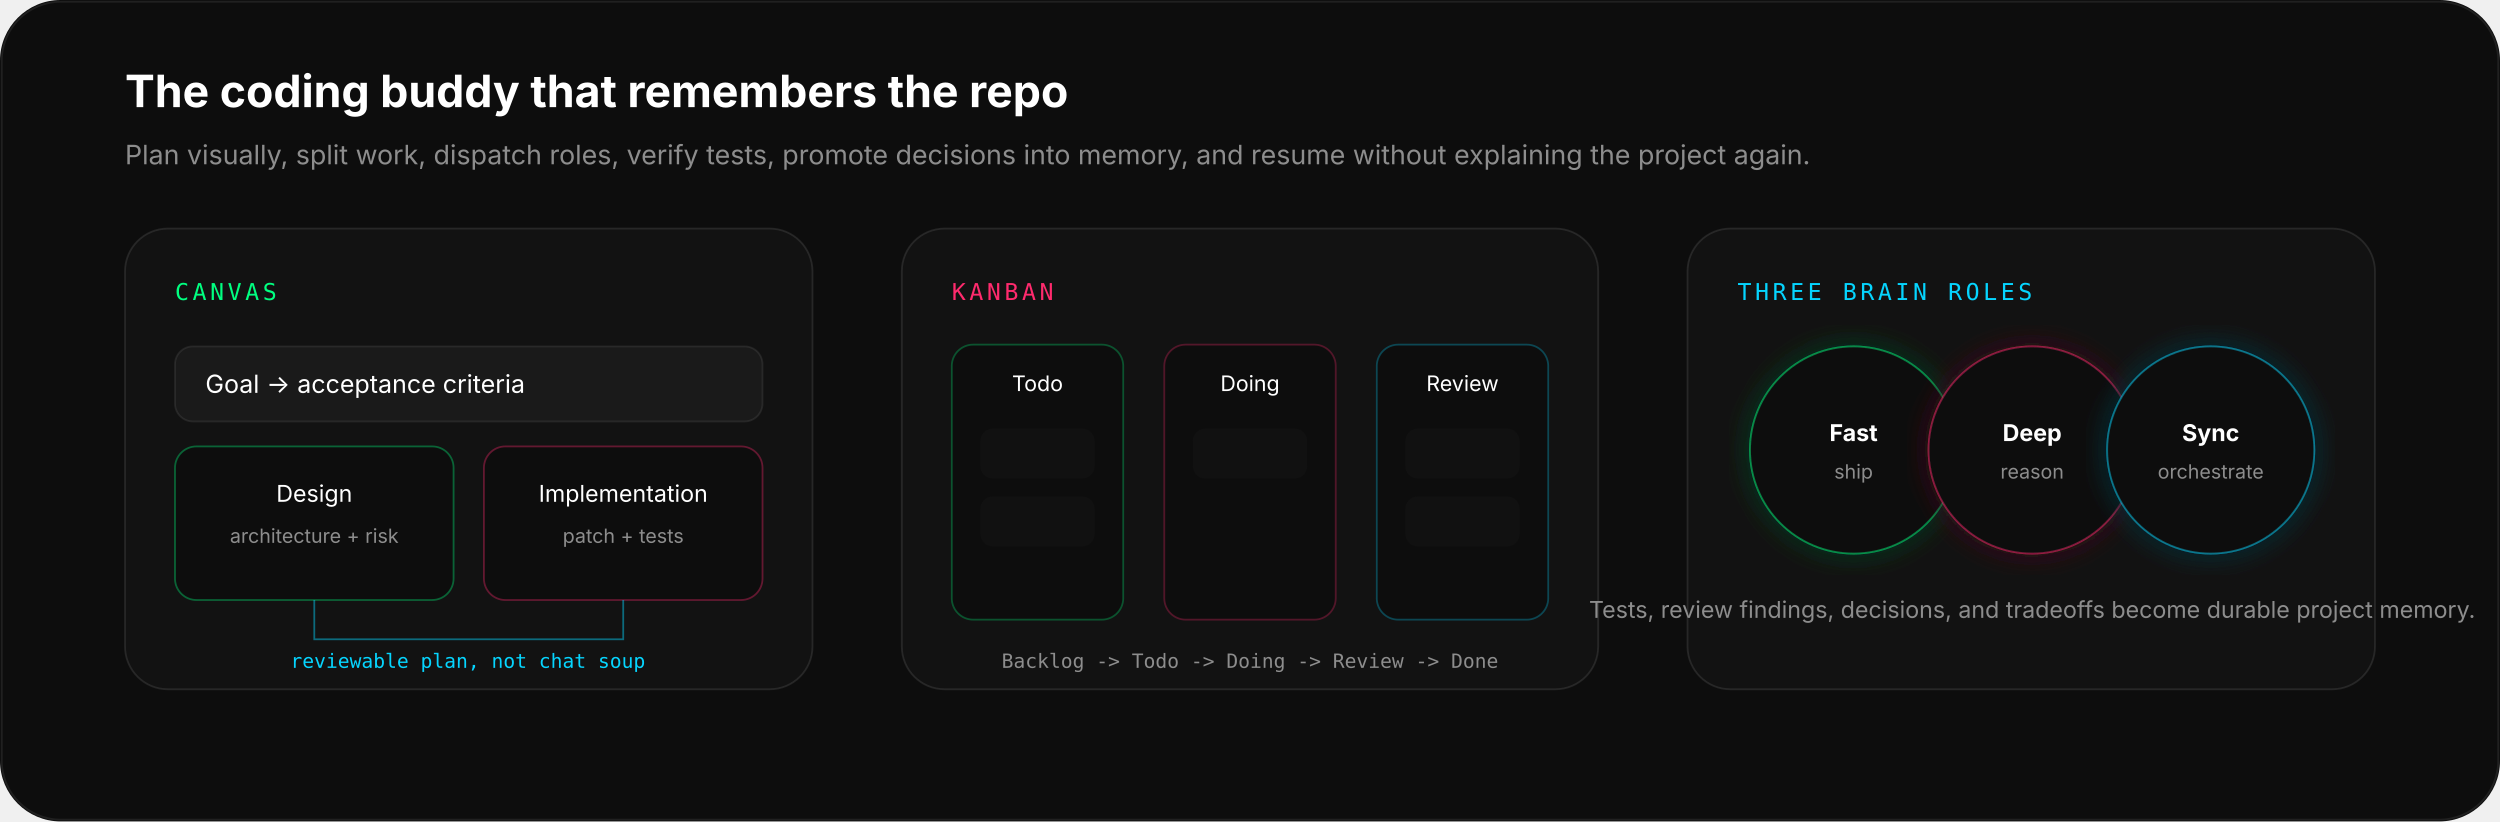
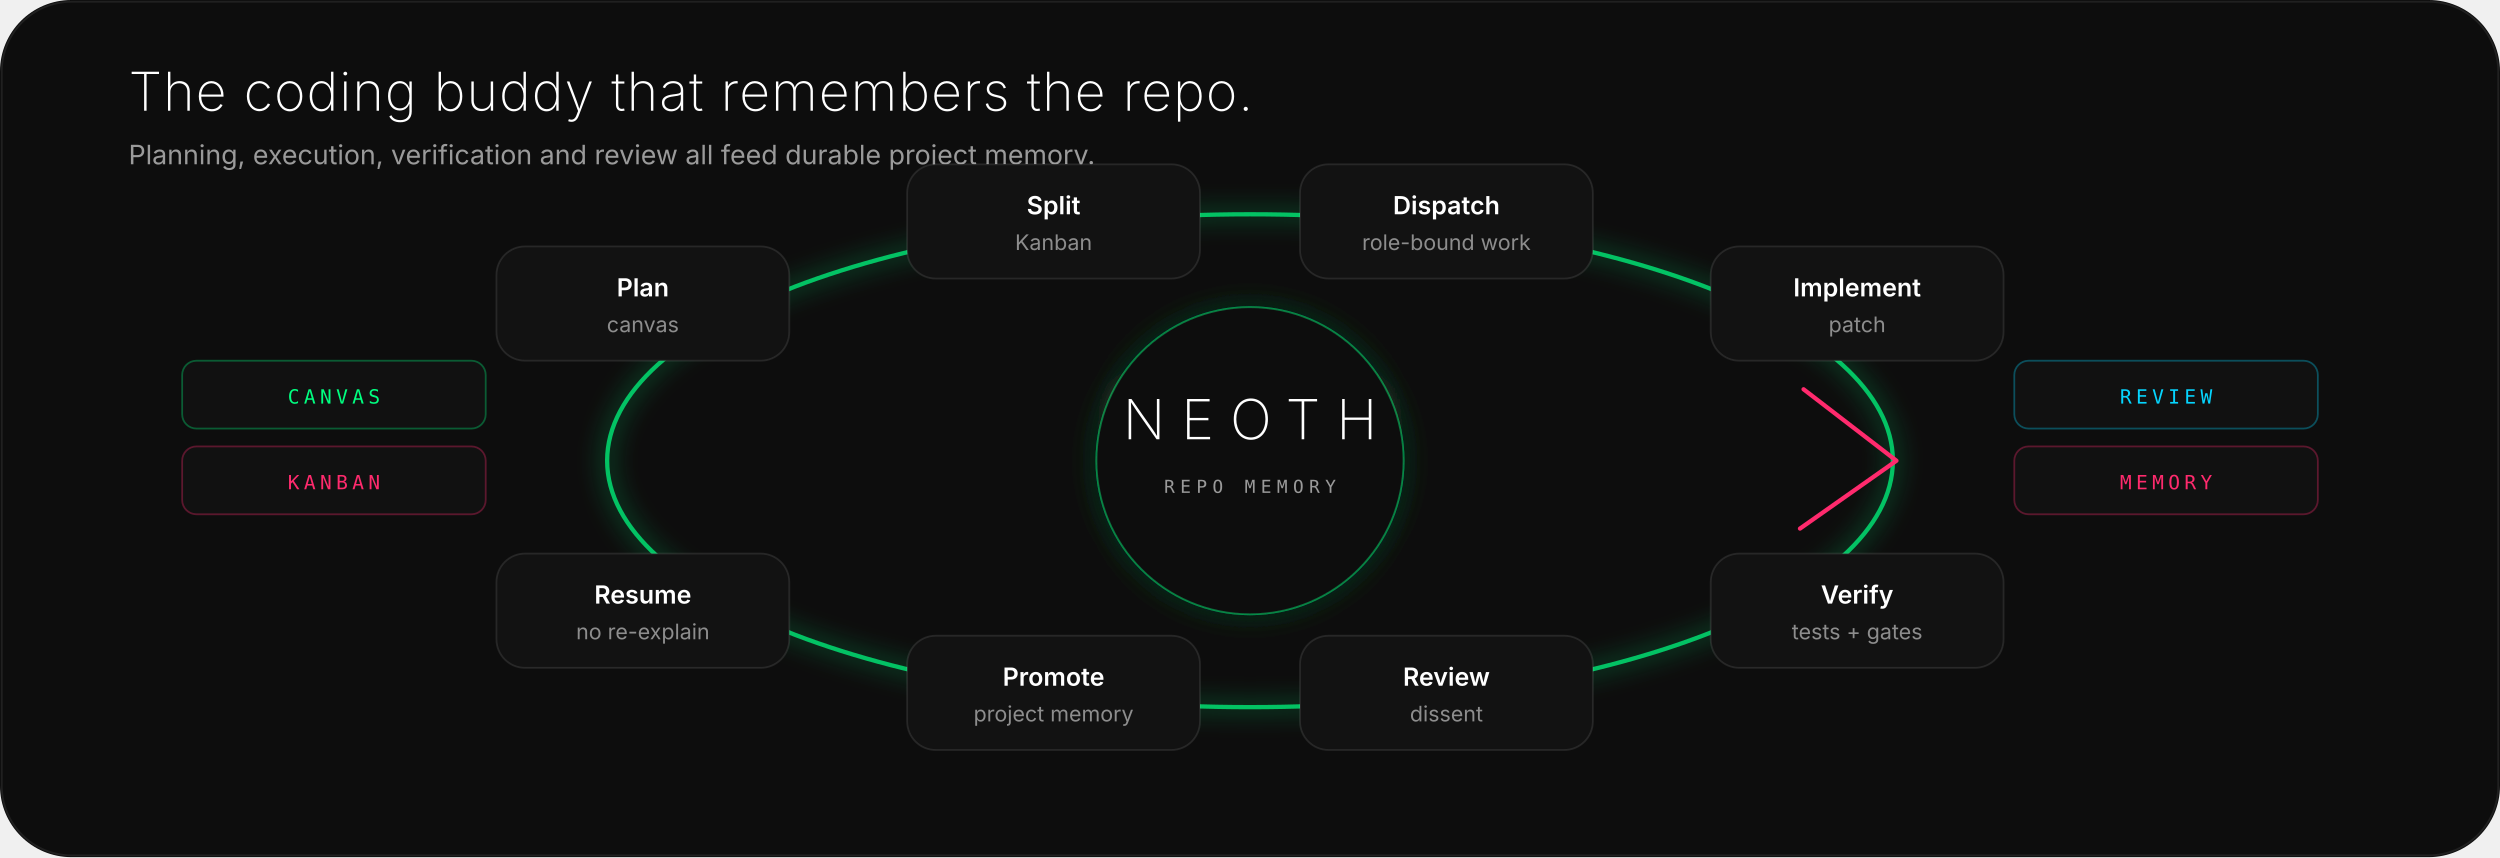
- <svg xmlns="http://www.w3.org/2000/svg" width="1400" height="460" viewBox="0 0 1400 460" fill="none" role="img" aria-labelledby="title desc">
+ <svg xmlns="http://www.w3.org/2000/svg" width="1400" height="480" viewBox="0 0 1400 480" fill="none" role="img" aria-labelledby="title desc">
  <defs>
+     <linearGradient id="loop" x1="340" y1="160" x2="1060" y2="360">
+       <stop offset="0" stop-color="#00ff80" />
+       <stop offset=".5" stop-color="#05d5ff" />
+       <stop offset="1" stop-color="#ff2a6d" />
+     </linearGradient>
    <filter id="glow">
      <feGaussianBlur stdDeviation="7" result="b" />
      <feMerge>
        <feMergeNode in="b" />
        <feMergeNode in="SourceGraphic" />
      </feMerge>
    </filter>
    <style>
-       .sans{font-family:Inter,ui-sans-serif,system-ui,-apple-system,Segoe UI,sans-serif}
-       .mono{font-family:ui-monospace,SFMono-Regular,Menlo,Consolas,monospace}
-       .card{fill:#121212;stroke:white;stroke-opacity:.1}
-       .head{fill:#1a1a1a;stroke:white;stroke-opacity:.08}
+       .sans{font-family:"SF Pro Display",Inter,"Helvetica Neue",ui-sans-serif,system-ui,-apple-system,"Segoe UI",sans-serif}
+       .mono{font-family:"SF Mono",ui-monospace,SFMono-Regular,Menlo,Consolas,monospace}
+       .title{font-weight:200;letter-spacing:.02em}
+       .node{fill:#121212;stroke:white;stroke-opacity:.1}
    </style>
  </defs>
-   <rect width="1400" height="460" rx="34" fill="#0d0d0d" />
-   <rect x="1" y="1" width="1398" height="458" rx="33" stroke="white" stroke-opacity=".08" />
-   <text x="70" y="60" fill="white" class="sans" font-size="25" font-weight="700">The coding buddy that remembers the repo</text>
-   <text x="70" y="92" fill="#8d8d8d" class="sans" font-size="15">Plan visually, split work, dispatch roles, verify tests, promote decisions into memory, and resume without explaining the project again.</text>
-   <g transform="translate(70 128)">
-     <rect width="385" height="258" rx="24" class="card" />
-     <text x="28" y="40" fill="#00ff80" class="mono" font-size="13" letter-spacing="2">CANVAS</text>
-     <rect x="28" y="66" width="329" height="42" rx="10" class="head" />
-     <text x="45" y="92" fill="white" class="sans" font-size="14">Goal -&gt; acceptance criteria</text>
-     <rect x="28" y="122" width="156" height="86" rx="12" fill="#0d0d0d" stroke="#00ff80" stroke-opacity=".35" />
-     <text x="106" y="153" text-anchor="middle" fill="white" class="sans" font-size="13">Design</text>
-     <text x="106" y="176" text-anchor="middle" fill="#8d8d8d" class="sans" font-size="11">architecture + risk</text>
-     <rect x="201" y="122" width="156" height="86" rx="12" fill="#0d0d0d" stroke="#ff2a6d" stroke-opacity=".35" />
-     <text x="279" y="153" text-anchor="middle" fill="white" class="sans" font-size="13">Implementation</text>
-     <text x="279" y="176" text-anchor="middle" fill="#8d8d8d" class="sans" font-size="11">patch + tests</text>
-     <path d="M106 208 V230 H279 V208" stroke="#05d5ff" stroke-opacity=".45" />
-     <text x="192" y="246" text-anchor="middle" fill="#05d5ff" class="mono" font-size="11">reviewable plan, not chat soup</text>
+   <rect width="1400" height="480" rx="40" fill="#0d0d0d" />
+   <rect x="1" y="1" width="1398" height="478" rx="39" stroke="white" stroke-opacity=".08" />
+   <text x="72" y="62" fill="white" class="sans title" font-size="30">The coding buddy that remembers the repo.</text>
+   <text x="72" y="92" fill="#9a9a9a" class="sans" font-size="15">Planning, execution, verification and review all feed durable project memory.</text>
+   <ellipse cx="700" cy="258" rx="360" ry="138" stroke="url(#loop)" stroke-width="2.4" stroke-opacity=".72" filter="url(#glow)" />
+   <path d="M1010 218 L1062 258 L1008 296" stroke="#ff2a6d" stroke-width="2.4" stroke-linecap="round" stroke-linejoin="round" />
+   <g class="sans" font-size="14">
+     <g transform="translate(278 138)">
+       <rect class="node" width="164" height="64" rx="16" stroke="#00ff80" stroke-opacity=".38" />
+       <text x="82" y="28" text-anchor="middle" fill="white" font-weight="600">Plan</text>
+       <text x="82" y="48" text-anchor="middle" fill="#8d8d8d" font-size="12">canvas</text>
+     </g>
+     <g transform="translate(508 92)">
+       <rect class="node" width="164" height="64" rx="16" stroke="#00ff80" stroke-opacity=".38" />
+       <text x="82" y="28" text-anchor="middle" fill="white" font-weight="600">Split</text>
+       <text x="82" y="48" text-anchor="middle" fill="#8d8d8d" font-size="12">Kanban</text>
+     </g>
+     <g transform="translate(728 92)">
+       <rect class="node" width="164" height="64" rx="16" stroke="#00ff80" stroke-opacity=".38" />
+       <text x="82" y="28" text-anchor="middle" fill="white" font-weight="600">Dispatch</text>
+       <text x="82" y="48" text-anchor="middle" fill="#8d8d8d" font-size="12">role-bound work</text>
+     </g>
+     <g transform="translate(958 138)">
+       <rect class="node" width="164" height="64" rx="16" stroke="#00ff80" stroke-opacity=".38" />
+       <text x="82" y="28" text-anchor="middle" fill="white" font-weight="600">Implement</text>
+       <text x="82" y="48" text-anchor="middle" fill="#8d8d8d" font-size="12">patch</text>
+     </g>
+     <g transform="translate(958 310)">
+       <rect class="node" width="164" height="64" rx="16" stroke="#05d5ff" stroke-opacity=".38" />
+       <text x="82" y="28" text-anchor="middle" fill="white" font-weight="600">Verify</text>
+       <text x="82" y="48" text-anchor="middle" fill="#8d8d8d" font-size="12">tests + gates</text>
+     </g>
+     <g transform="translate(728 356)">
+       <rect class="node" width="164" height="64" rx="16" stroke="#05d5ff" stroke-opacity=".38" />
+       <text x="82" y="28" text-anchor="middle" fill="white" font-weight="600">Review</text>
+       <text x="82" y="48" text-anchor="middle" fill="#8d8d8d" font-size="12">dissent</text>
+     </g>
+     <g transform="translate(508 356)">
+       <rect class="node" width="164" height="64" rx="16" stroke="#ff2a6d" stroke-opacity=".38" />
+       <text x="82" y="28" text-anchor="middle" fill="white" font-weight="600">Promote</text>
+       <text x="82" y="48" text-anchor="middle" fill="#8d8d8d" font-size="12">project memory</text>
+     </g>
+     <g transform="translate(278 310)">
+       <rect class="node" width="164" height="64" rx="16" stroke="#ff2a6d" stroke-opacity=".38" />
+       <text x="82" y="28" text-anchor="middle" fill="white" font-weight="600">Resume</text>
+       <text x="82" y="48" text-anchor="middle" fill="#8d8d8d" font-size="12">no re-explain</text>
+     </g>
  </g>
-   <g transform="translate(505 128)">
-     <rect width="390" height="258" rx="24" class="card" />
-     <text x="28" y="40" fill="#ff2a6d" class="mono" font-size="13" letter-spacing="2">KANBAN</text>
-     <g class="sans" font-size="12">
-       <rect x="28" y="65" width="96" height="154" rx="12" fill="#0d0d0d" stroke="#00ff80" stroke-opacity=".28" />
-       <text x="76" y="91" text-anchor="middle" fill="white">Todo</text>
-       <rect x="147" y="65" width="96" height="154" rx="12" fill="#0d0d0d" stroke="#ff2a6d" stroke-opacity=".28" />
-       <text x="195" y="91" text-anchor="middle" fill="white">Doing</text>
-       <rect x="266" y="65" width="96" height="154" rx="12" fill="#0d0d0d" stroke="#05d5ff" stroke-opacity=".28" />
-       <text x="314" y="91" text-anchor="middle" fill="white">Review</text>
-       <rect x="44" y="112" width="64" height="28" rx="7" fill="#111" />
-       <rect x="44" y="150" width="64" height="28" rx="7" fill="#111" />
-       <rect x="163" y="112" width="64" height="28" rx="7" fill="#111" />
-       <rect x="282" y="112" width="64" height="28" rx="7" fill="#111" />
-       <rect x="282" y="150" width="64" height="28" rx="7" fill="#111" />
-     </g>
-     <text x="195" y="246" text-anchor="middle" fill="#8d8d8d" class="mono" font-size="11">Backlog -&gt; Todo -&gt; Doing -&gt; Review -&gt; Done</text>
+   <g filter="url(#glow)">
+     <circle cx="700" cy="258" r="86" fill="#101010" stroke="#00ff80" stroke-opacity=".42" />
+     <text x="700" y="246" text-anchor="middle" fill="white" class="sans" font-size="31" font-weight="200" letter-spacing="9">NEOTH</text>
+     <text x="700" y="276" text-anchor="middle" fill="#9a9a9a" class="mono" font-size="10" letter-spacing="3">REPO MEMORY</text>
  </g>
-   <g transform="translate(945 128)">
-     <rect width="385" height="258" rx="24" class="card" />
-     <text x="28" y="40" fill="#05d5ff" class="mono" font-size="13" letter-spacing="2">THREE BRAIN ROLES</text>
-     <circle cx="93" cy="124" r="58" fill="#101010" stroke="#00ff80" stroke-opacity=".45" filter="url(#glow)" />
-     <circle cx="193" cy="124" r="58" fill="#101010" stroke="#ff2a6d" stroke-opacity=".45" filter="url(#glow)" />
-     <circle cx="293" cy="124" r="58" fill="#101010" stroke="#05d5ff" stroke-opacity=".45" filter="url(#glow)" />
-     <text x="93" y="119" text-anchor="middle" fill="white" class="sans" font-size="13" font-weight="700">Fast</text>
-     <text x="93" y="140" text-anchor="middle" fill="#8d8d8d" class="sans" font-size="11">ship</text>
-     <text x="193" y="119" text-anchor="middle" fill="white" class="sans" font-size="13" font-weight="700">Deep</text>
-     <text x="193" y="140" text-anchor="middle" fill="#8d8d8d" class="sans" font-size="11">reason</text>
-     <text x="293" y="119" text-anchor="middle" fill="white" class="sans" font-size="13" font-weight="700">Sync</text>
-     <text x="293" y="140" text-anchor="middle" fill="#8d8d8d" class="sans" font-size="11">orchestrate</text>
-     <text x="193" y="218" text-anchor="middle" fill="#8d8d8d" class="sans" font-size="13">Tests, review findings, decisions, and tradeoffs become durable project memory.</text>
+   <g class="mono" font-size="11" letter-spacing="2.4">
+     <rect x="102" y="202" width="170" height="38" rx="8" fill="#111" stroke="#00ff80" stroke-opacity=".32" />
+     <text x="187" y="226" text-anchor="middle" fill="#00ff80">CANVAS</text>
+     <rect x="102" y="250" width="170" height="38" rx="8" fill="#111" stroke="#ff2a6d" stroke-opacity=".32" />
+     <text x="187" y="274" text-anchor="middle" fill="#ff2a6d">KANBAN</text>
+     <rect x="1128" y="202" width="170" height="38" rx="8" fill="#111" stroke="#05d5ff" stroke-opacity=".32" />
+     <text x="1213" y="226" text-anchor="middle" fill="#05d5ff">REVIEW</text>
+     <rect x="1128" y="250" width="170" height="38" rx="8" fill="#111" stroke="#ff2a6d" stroke-opacity=".32" />
+     <text x="1213" y="274" text-anchor="middle" fill="#ff2a6d">MEMORY</text>
  </g>
</svg>
